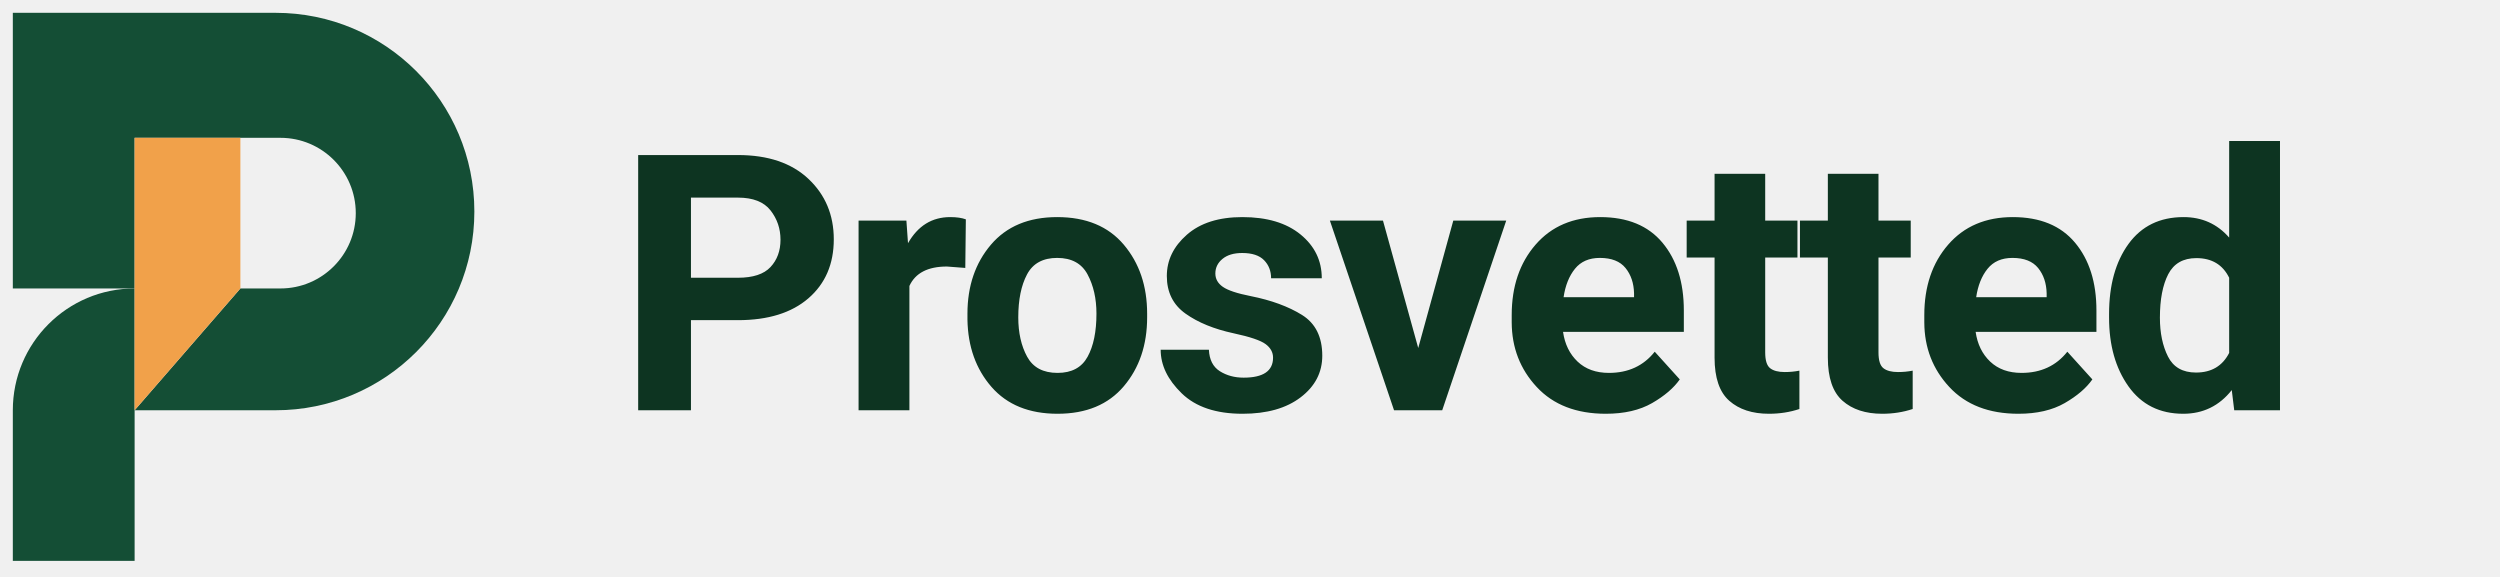
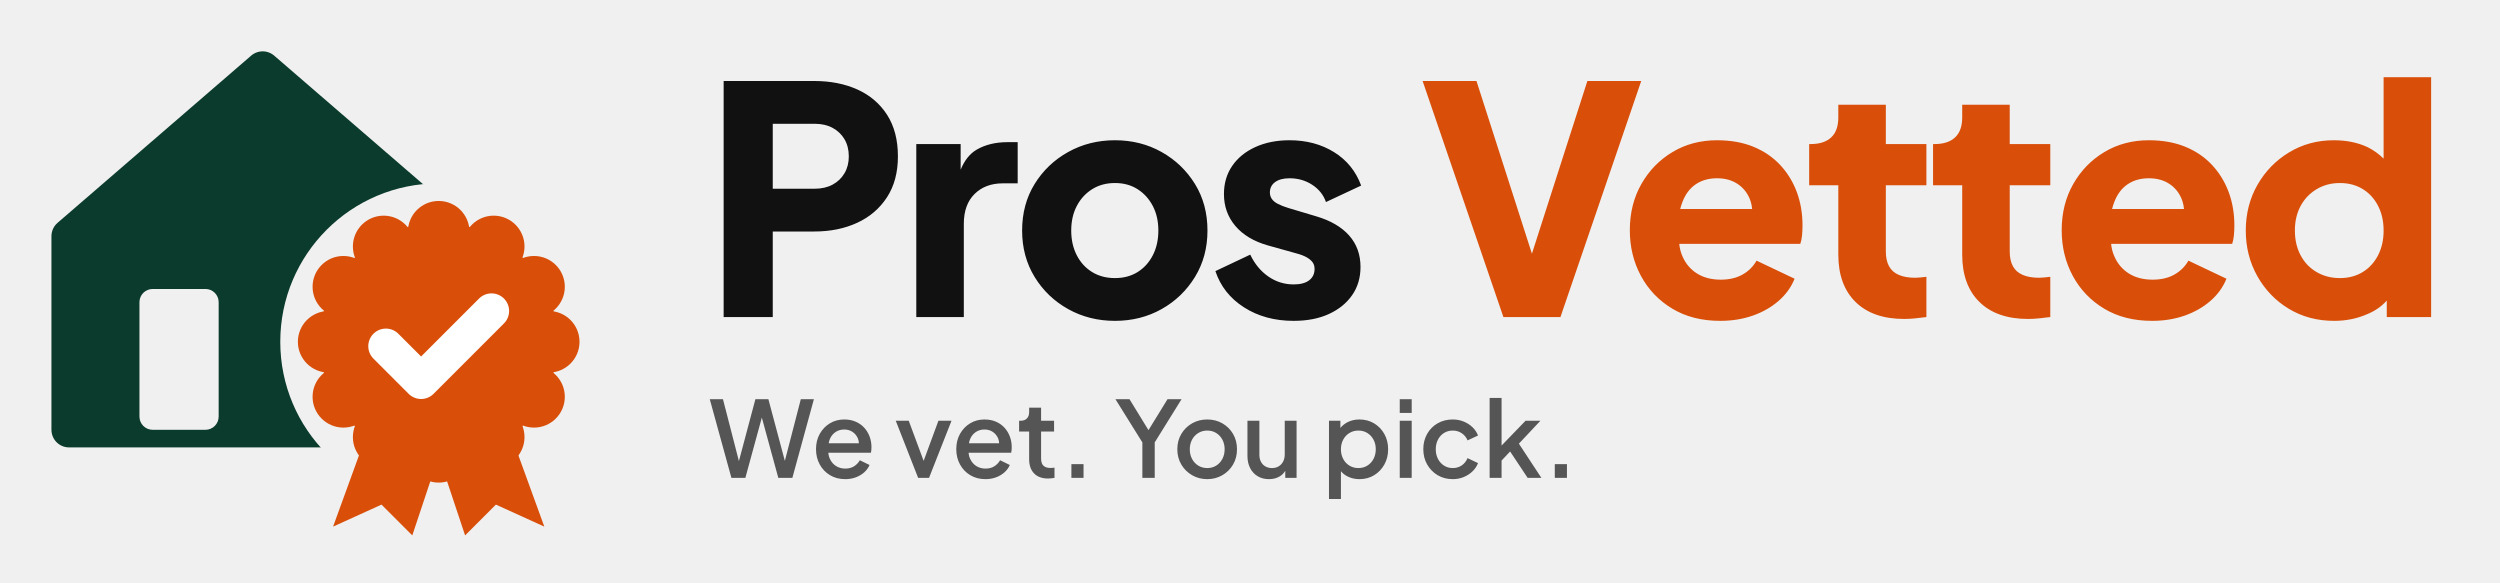
- <svg xmlns="http://www.w3.org/2000/svg" viewBox="0 0 780 180" fill="none">
-   <g transform="translate(4, 4)">
-     <path d="M0 0H82A62 62 0 0 1 82 124H38L71 86H83.5A23.5 23.5 0 0 0 83.5 39H38V86H0V0Z" fill="#144E35" />
-     <path d="M38 86A38 38 0 0 0 0 124V171H38V86Z" fill="#144E35" />
-     <path d="M38 39H71V86L38 124V39Z" fill="#F1A14A" />
+ <svg xmlns="http://www.w3.org/2000/svg" viewBox="0 0 424.54 99.25" width="425" height="99" role="img" aria-label="ProsVetted logo">
+   <g transform="translate(8 8)">
+     <g transform="translate(-3.00 -12.75) scale(1.5)">
+       <mask id="ma1" maskUnits="userSpaceOnUse" x="-10" y="-10" width="84" height="84">
+         <rect x="-10" y="-10" width="84" height="84" fill="white" />
+         <rect x="12" y="36" width="9" height="16" rx="1.5" fill="black" />
+         <circle cx="46" cy="42" r="18" fill="black" />
+         <path d="M38 52L34 63L39.5 60.5L43 64L46 55Z M54 52L58 63L52.5 60.5L49 64L46 55Z" fill="black" stroke="black" stroke-width="3" stroke-linejoin="round" />
+       </mask>
+       <g mask="url(#ma1)">
+         <path d="M4 30L26 11L48 30V52H4Z" fill="#0B3B2C" stroke="#0B3B2C" stroke-width="4" stroke-linejoin="round" />
+       </g>
+       <g fill="#D94F0A">
+         <path d="M38 52L34 63L39.5 60.5L43 64L46 55Z M54 52L58 63L52.5 60.5L49 64L46 55Z" />
+         <circle cx="46" cy="42" r="13.5" />
+         <circle cx="58.5" cy="42" r="3.5" />
+         <circle cx="56.83" cy="48.25" r="3.5" />
+         <circle cx="52.25" cy="52.83" r="3.5" />
+         <circle cx="46" cy="54.5" r="3.5" />
+         <circle cx="39.75" cy="52.83" r="3.5" />
+         <circle cx="35.17" cy="48.25" r="3.5" />
+         <circle cx="33.5" cy="42" r="3.5" />
+         <circle cx="35.17" cy="35.75" r="3.5" />
+         <circle cx="39.75" cy="31.17" r="3.5" />
+         <circle cx="46" cy="29.5" r="3.5" />
+         <circle cx="52.25" cy="31.17" r="3.5" />
+         <circle cx="56.83" cy="35.75" r="3.5" />
+       </g>
+       <path d="M40 42.5L44 46.5L52 38.5" fill="none" stroke="#FFFFFF" stroke-width="4" stroke-linecap="round" stroke-linejoin="round" />
+     </g>
+     <path d="M114.564 46.035V5.805H130.008Q134.166 5.805 137.379 7.263Q140.592 8.721 142.428 11.583Q144.264 14.445 144.264 18.657Q144.264 22.761 142.401 25.623Q140.538 28.485 137.325 29.97Q134.112 31.455 130.008 31.455H122.934V46.035ZM122.934 24.165H130.062Q131.844 24.165 133.14 23.463Q134.436 22.761 135.165 21.519Q135.894 20.277 135.894 18.657Q135.894 16.983 135.165 15.741Q134.436 14.499 133.14 13.797Q131.844 13.095 130.062 13.095H122.934Z M147.396 46.035V16.551H154.956V20.925Q155.928 18.549 157.656 17.523Q159.87 16.227 162.948 16.227H164.676V23.247H162.138Q159.168 23.247 157.332 25.056Q155.496 26.865 155.496 30.159V46.035Z M181.254 46.683Q176.88 46.683 173.289 44.685Q169.698 42.687 167.565 39.204Q165.432 35.721 165.432 31.293Q165.432 26.811 167.565 23.355Q169.698 19.899 173.289 17.901Q176.88 15.903 181.254 15.903Q185.628 15.903 189.192 17.901Q192.756 19.899 194.889 23.355Q197.022 26.811 197.022 31.293Q197.022 35.721 194.889 39.204Q192.756 42.687 189.192 44.685Q185.628 46.683 181.254 46.683ZM181.254 39.393Q183.468 39.393 185.115 38.367Q186.762 37.341 187.707 35.505Q188.652 33.669 188.652 31.293Q188.652 28.917 187.707 27.108Q186.762 25.299 185.115 24.246Q183.468 23.193 181.254 23.193Q179.04 23.193 177.366 24.246Q175.692 25.299 174.747 27.108Q173.802 28.917 173.802 31.293Q173.802 33.669 174.747 35.505Q175.692 37.341 177.366 38.367Q179.04 39.393 181.254 39.393Z M211.71 46.683Q206.85 46.683 203.259 44.388Q199.668 42.093 198.372 38.205L204.312 35.397Q205.446 37.773 207.39 39.123Q209.334 40.473 211.71 40.473Q213.438 40.473 214.356 39.771Q215.274 39.069 215.274 37.827Q215.274 37.179 214.95 36.72Q214.626 36.261 213.978 35.883Q213.33 35.505 212.358 35.235L207.336 33.831Q203.718 32.805 201.774 30.51Q199.83 28.215 199.83 25.083Q199.83 22.329 201.234 20.277Q202.638 18.225 205.176 17.064Q207.714 15.903 211.008 15.903Q215.328 15.903 218.595 17.928Q221.862 19.953 223.212 23.625L217.218 26.433Q216.57 24.597 214.869 23.49Q213.168 22.383 211.008 22.383Q209.442 22.383 208.551 23.031Q207.66 23.679 207.66 24.813Q207.66 25.407 207.984 25.893Q208.308 26.379 209.037 26.757Q209.766 27.135 210.846 27.459L215.544 28.863Q219.216 29.943 221.16 32.13Q223.104 34.317 223.104 37.503Q223.104 40.257 221.673 42.309Q220.242 44.361 217.704 45.522Q215.166 46.683 211.71 46.683Z" fill="#111111" />
+     <path d="M247.458 46.035 233.688 5.805H242.868L252.318 35.235L261.768 5.805H270.948L257.178 46.035Z M284.394 46.683Q279.696 46.683 276.24 44.604Q272.784 42.525 270.894 39.015Q269.004 35.505 269.004 31.239Q269.004 26.811 270.975 23.355Q272.946 19.899 276.294 17.901Q279.642 15.903 283.854 15.903Q287.364 15.903 290.064 17.01Q292.764 18.117 294.627 20.115Q296.49 22.113 297.462 24.732Q298.434 27.351 298.434 30.429Q298.434 31.293 298.353 32.13Q298.272 32.967 298.056 33.561H277.428Q277.536 34.695 277.968 35.667Q278.778 37.557 280.452 38.61Q282.126 39.663 284.502 39.663Q286.662 39.663 288.201 38.799Q289.74 37.935 290.604 36.423L297.084 39.501Q296.22 41.661 294.357 43.281Q292.494 44.901 289.956 45.792Q287.418 46.683 284.394 46.683ZM277.59 27.621H289.848Q289.794 26.919 289.578 26.271Q288.984 24.489 287.499 23.436Q286.014 22.383 283.854 22.383Q281.748 22.383 280.236 23.409Q278.724 24.435 277.968 26.433Q277.752 26.973 277.59 27.621Z M315.768 46.359Q310.422 46.359 307.479 43.47Q304.536 40.581 304.536 35.397V23.571H299.568V16.551H299.838Q302.106 16.551 303.321 15.417Q304.536 14.283 304.536 12.015V9.855H312.636V16.551H319.548V23.571H312.636V34.857Q312.636 36.369 313.176 37.368Q313.716 38.367 314.85 38.853Q315.984 39.339 317.658 39.339Q318.036 39.339 318.522 39.285Q319.008 39.231 319.548 39.177V46.035Q318.738 46.143 317.712 46.251Q316.686 46.359 315.768 46.359Z M336.882 46.359Q331.536 46.359 328.593 43.47Q325.65 40.581 325.65 35.397V23.571H320.682V16.551H320.952Q323.22 16.551 324.435 15.417Q325.65 14.283 325.65 12.015V9.855H333.75V16.551H340.662V23.571H333.75V34.857Q333.75 36.369 334.29 37.368Q334.83 38.367 335.964 38.853Q337.098 39.339 338.772 39.339Q339.15 39.339 339.636 39.285Q340.122 39.231 340.662 39.177V46.035Q339.852 46.143 338.826 46.251Q337.8 46.359 336.882 46.359Z M357.996 46.683Q353.298 46.683 349.842 44.604Q346.386 42.525 344.496 39.015Q342.606 35.505 342.606 31.239Q342.606 26.811 344.577 23.355Q346.548 19.899 349.896 17.901Q353.244 15.903 357.456 15.903Q360.966 15.903 363.666 17.01Q366.366 18.117 368.229 20.115Q370.092 22.113 371.064 24.732Q372.036 27.351 372.036 30.429Q372.036 31.293 371.955 32.13Q371.874 32.967 371.658 33.561H351.03Q351.138 34.695 351.57 35.667Q352.38 37.557 354.054 38.61Q355.728 39.663 358.104 39.663Q360.264 39.663 361.803 38.799Q363.342 37.935 364.206 36.423L370.686 39.501Q369.822 41.661 367.959 43.281Q366.096 44.901 363.558 45.792Q361.02 46.683 357.996 46.683ZM351.192 27.621H363.45Q363.396 26.919 363.18 26.271Q362.586 24.489 361.101 23.436Q359.616 22.383 357.456 22.383Q355.35 22.383 353.838 23.409Q352.326 24.435 351.57 26.433Q351.354 26.973 351.192 27.621Z M389.046 46.683Q384.726 46.683 381.324 44.631Q377.922 42.579 375.951 39.069Q373.98 35.559 373.98 31.293Q373.98 26.973 375.978 23.49Q377.976 20.007 381.378 17.955Q384.78 15.903 388.992 15.903Q392.232 15.903 394.77 17.091Q396.336 17.901 397.47 19.035V5.157H405.57V46.035H398.01V43.227Q396.66 44.739 394.662 45.549Q392.07 46.683 389.046 46.683ZM390.018 39.393Q392.232 39.393 393.906 38.367Q395.58 37.341 396.525 35.505Q397.47 33.669 397.47 31.293Q397.47 28.917 396.525 27.081Q395.58 25.245 393.906 24.219Q392.232 23.193 390.018 23.193Q387.804 23.193 386.049 24.246Q384.294 25.299 383.322 27.108Q382.35 28.917 382.35 31.293Q382.35 33.669 383.322 35.505Q384.294 37.341 386.049 38.367Q387.804 39.393 390.018 39.393Z" fill="#D94F0A" />
+     <path d="M115.888 73.445 112.198 60.035H114.448L117.166 70.583L119.974 60.035H122.188L124.996 70.547L127.714 60.035H129.946L126.274 73.445H123.88L121.072 63.167L118.264 73.445Z M135.274 73.661Q133.816 73.661 132.691 72.986Q131.566 72.311 130.936 71.15Q130.306 69.989 130.306 68.549Q130.306 67.073 130.945 65.939Q131.584 64.805 132.664 64.148Q133.744 63.491 135.112 63.491Q136.21 63.491 137.074 63.869Q137.938 64.247 138.532 64.904Q139.126 65.561 139.441 66.407Q139.756 67.253 139.756 68.207Q139.756 68.441 139.738 68.693Q139.72 68.945 139.666 69.161H132.412Q132.448 69.791 132.718 70.295Q133.078 71.033 133.753 71.447Q134.428 71.861 135.292 71.861Q136.174 71.861 136.795 71.465Q137.416 71.069 137.776 70.439L139.432 71.249Q139.144 71.933 138.541 72.482Q137.938 73.031 137.101 73.346Q136.264 73.661 135.274 73.661ZM132.466 67.541H137.614Q137.596 67.091 137.434 66.695Q137.128 66.011 136.525 65.606Q135.922 65.201 135.112 65.201Q134.302 65.201 133.672 65.606Q133.042 66.011 132.7 66.749Q132.538 67.109 132.466 67.541Z M147.712 73.445 143.896 63.707H146.11L148.648 70.547L151.168 63.707H153.4L149.566 73.445Z M159.178 73.661Q157.72 73.661 156.595 72.986Q155.47 72.311 154.84 71.15Q154.21 69.989 154.21 68.549Q154.21 67.073 154.849 65.939Q155.488 64.805 156.568 64.148Q157.648 63.491 159.016 63.491Q160.114 63.491 160.978 63.869Q161.842 64.247 162.436 64.904Q163.03 65.561 163.345 66.407Q163.66 67.253 163.66 68.207Q163.66 68.441 163.642 68.693Q163.624 68.945 163.57 69.161H156.316Q156.352 69.791 156.622 70.295Q156.982 71.033 157.657 71.447Q158.332 71.861 159.196 71.861Q160.078 71.861 160.699 71.465Q161.32 71.069 161.68 70.439L163.336 71.249Q163.048 71.933 162.445 72.482Q161.842 73.031 161.005 73.346Q160.168 73.661 159.178 73.661ZM156.37 67.541H161.518Q161.5 67.091 161.338 66.695Q161.032 66.011 160.429 65.606Q159.826 65.201 159.016 65.201Q158.206 65.201 157.576 65.606Q156.946 66.011 156.604 66.749Q156.442 67.109 156.37 67.541Z M169.852 73.553Q168.322 73.553 167.476 72.689Q166.63 71.825 166.63 70.259V65.543H164.92V63.707H165.19Q165.874 63.707 166.252 63.311Q166.63 62.915 166.63 62.231V61.475H168.664V63.707H170.878V65.543H168.664V70.169Q168.664 70.673 168.826 71.024Q168.988 71.375 169.348 71.564Q169.708 71.753 170.284 71.753Q170.428 71.753 170.608 71.735Q170.788 71.717 170.95 71.699V73.445Q170.698 73.481 170.392 73.517Q170.086 73.553 169.852 73.553Z M173.83 73.445V71.105H175.9V73.445Z M185.926 73.445V67.397L181.336 60.035H183.73L186.97 65.309L190.21 60.035H192.604L188.032 67.397V73.445Z M196.978 73.661Q195.574 73.661 194.413 72.995Q193.252 72.329 192.568 71.177Q191.884 70.025 191.884 68.567Q191.884 67.091 192.568 65.948Q193.252 64.805 194.404 64.148Q195.556 63.491 196.978 63.491Q198.418 63.491 199.561 64.148Q200.704 64.805 201.379 65.948Q202.054 67.091 202.054 68.567Q202.054 70.043 201.37 71.195Q200.686 72.347 199.534 73.004Q198.382 73.661 196.978 73.661ZM196.978 71.771Q197.842 71.771 198.508 71.357Q199.174 70.943 199.561 70.214Q199.948 69.485 199.948 68.567Q199.948 67.649 199.561 66.929Q199.174 66.209 198.508 65.795Q197.842 65.381 196.978 65.381Q196.132 65.381 195.457 65.795Q194.782 66.209 194.395 66.929Q194.008 67.649 194.008 68.567Q194.008 69.485 194.395 70.214Q194.782 70.943 195.457 71.357Q196.132 71.771 196.978 71.771Z M207.508 73.661Q206.41 73.661 205.582 73.166Q204.754 72.671 204.295 71.78Q203.836 70.889 203.836 69.719V63.707H205.87V69.539Q205.87 70.205 206.14 70.709Q206.41 71.213 206.896 71.492Q207.382 71.771 208.012 71.771Q208.66 71.771 209.146 71.483Q209.632 71.195 209.911 70.673Q210.19 70.151 210.19 69.449V63.707H212.206V73.445H210.28V72.239Q209.938 72.815 209.362 73.175Q208.57 73.661 207.508 73.661Z M217.732 77.045V63.707H219.676V64.931Q220.162 64.337 220.882 63.959Q221.782 63.491 222.934 63.491Q224.32 63.491 225.427 64.157Q226.534 64.823 227.173 65.975Q227.812 67.127 227.812 68.567Q227.812 70.007 227.173 71.159Q226.534 72.311 225.436 72.986Q224.338 73.661 222.934 73.661Q221.8 73.661 220.882 73.193Q220.216 72.851 219.766 72.311V77.045ZM222.736 71.771Q223.6 71.771 224.266 71.357Q224.932 70.943 225.319 70.214Q225.706 69.485 225.706 68.567Q225.706 67.649 225.319 66.929Q224.932 66.209 224.266 65.795Q223.6 65.381 222.736 65.381Q221.89 65.381 221.215 65.795Q220.54 66.209 220.153 66.929Q219.766 67.649 219.766 68.567Q219.766 69.485 220.153 70.214Q220.54 70.943 221.215 71.357Q221.89 71.771 222.736 71.771Z M229.792 73.445V63.707H231.826V73.445ZM229.792 62.375V60.035H231.826V62.375Z M238.828 73.661Q237.37 73.661 236.245 72.986Q235.12 72.311 234.463 71.159Q233.806 70.007 233.806 68.549Q233.806 67.109 234.454 65.957Q235.102 64.805 236.236 64.148Q237.37 63.491 238.828 63.491Q239.818 63.491 240.682 63.842Q241.546 64.193 242.185 64.805Q242.824 65.417 243.13 66.227L241.348 67.055Q241.042 66.299 240.367 65.84Q239.692 65.381 238.828 65.381Q238.0 65.381 237.343 65.786Q236.686 66.191 236.308 66.92Q235.93 67.649 235.93 68.567Q235.93 69.485 236.308 70.214Q236.686 70.943 237.343 71.357Q238.0 71.771 238.828 71.771Q239.71 71.771 240.367 71.312Q241.024 70.853 241.348 70.079L243.13 70.925Q242.842 71.699 242.203 72.32Q241.564 72.941 240.7 73.301Q239.836 73.661 238.828 73.661Z M245.11 73.445V59.819H247.144V67.937L251.23 63.707H253.768L250.096 67.613L253.93 73.445H251.59L248.602 68.945L247.144 70.493V73.445Z M256.216 73.445V71.105H258.286V73.445Z" fill="#555555" />
  </g>
-   <text x="192" y="128" font-family="'Plus Jakarta Sans', -apple-system, BlinkMacSystemFont, 'Segoe UI', Roboto, sans-serif" font-size="112" font-weight="700" fill="#0D3421" letter-spacing="-2.5">Prosvetted</text>
</svg>
